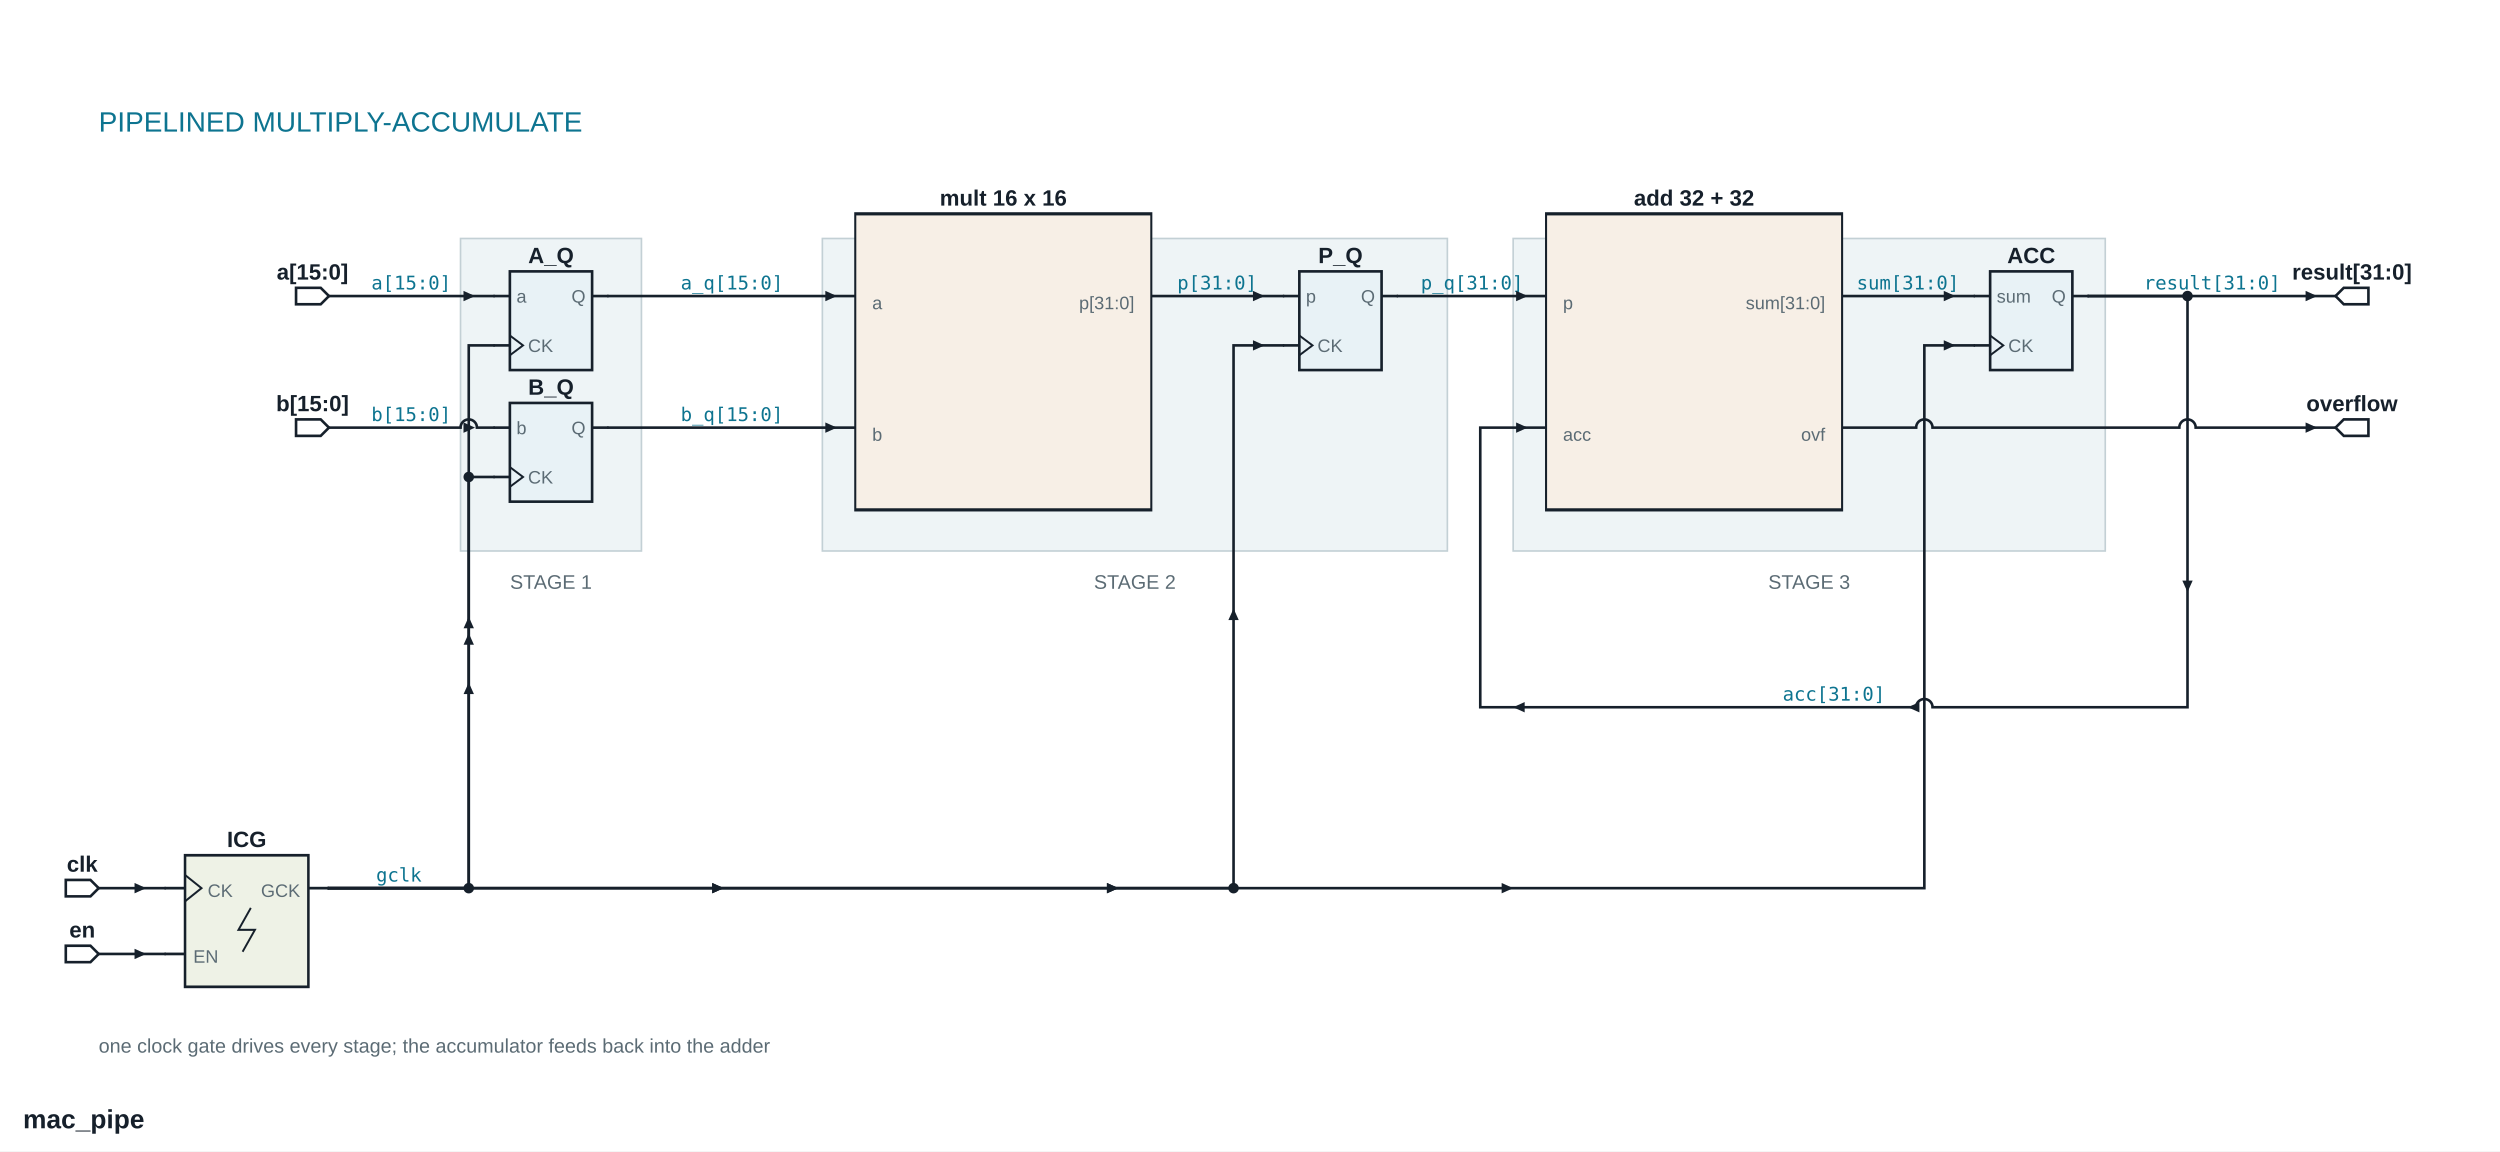
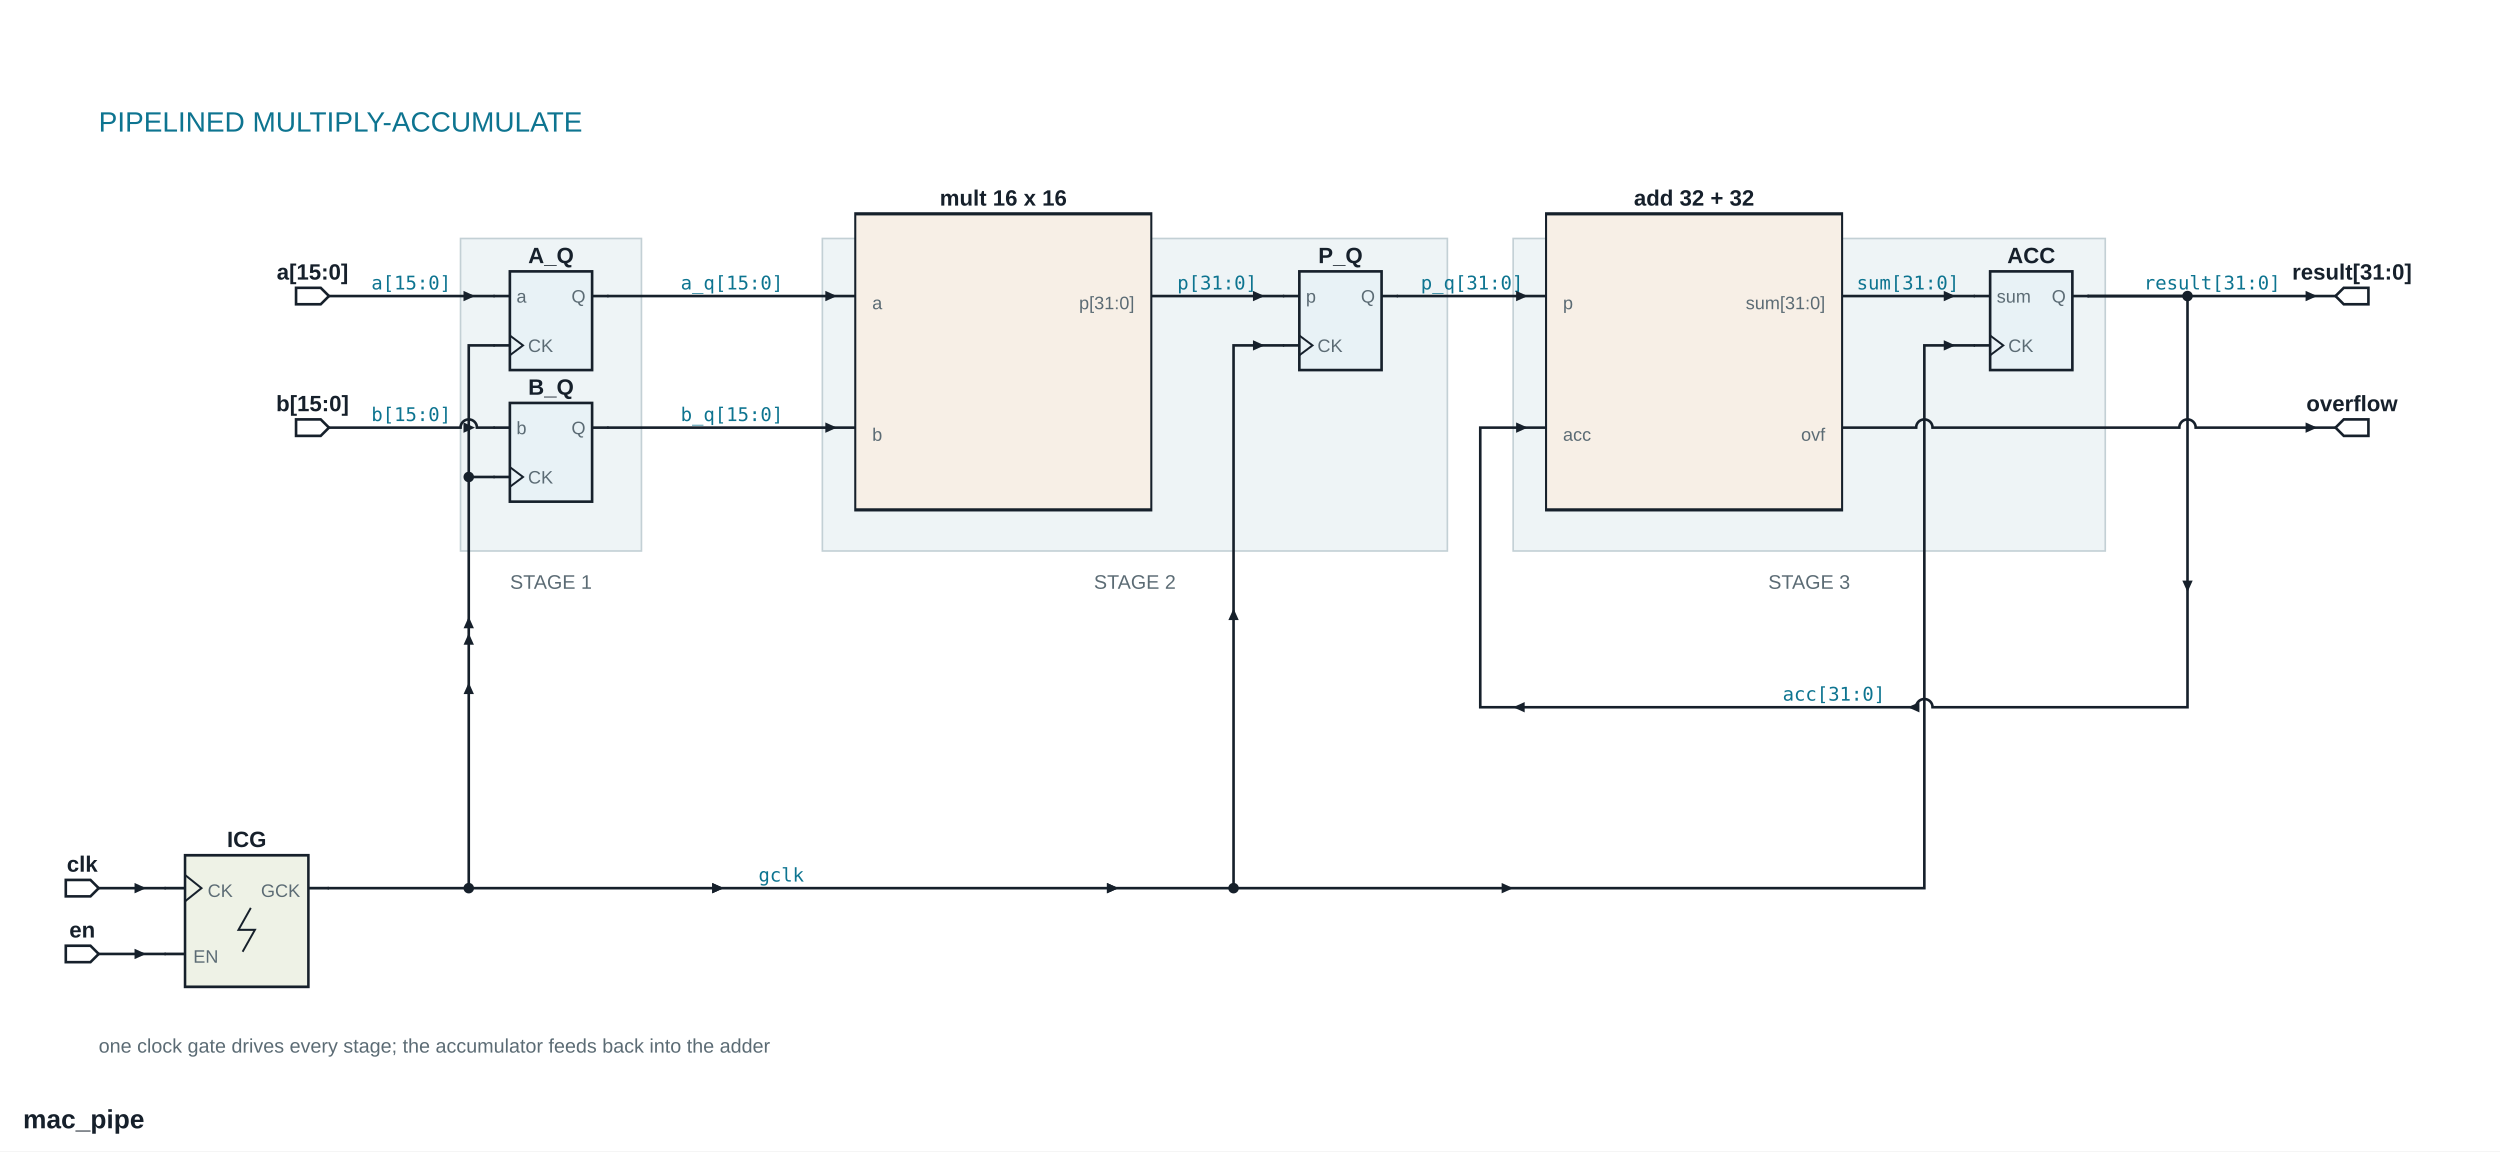
<svg xmlns="http://www.w3.org/2000/svg" width="1520" height="700" viewBox="0 0 1520 700" font-family="'IBM Plex Sans','IBM Plex Sans Text',Arial,Helvetica,sans-serif">
  <rect x="0" y="0" width="1520" height="700" fill="#ffffff" />
  <g class="dl-shapes">
    <rect x="920" y="145" width="360" height="190" fill="#eef4f6" stroke="#c3d0d5" stroke-width="1" />
    <rect x="500" y="145" width="380" height="190" fill="#eef4f6" stroke="#c3d0d5" stroke-width="1" />
    <rect x="280" y="145" width="110" height="190" fill="#eef4f6" stroke="#c3d0d5" stroke-width="1" />
    <text x="335" y="358" text-anchor="middle" font-family="'IBM Plex Sans','IBM Plex Sans Text',Arial,Helvetica,sans-serif" font-size="12" fill="#5b6b74">STAGE 1</text>
    <text x="690" y="358" text-anchor="middle" font-family="'IBM Plex Sans','IBM Plex Sans Text',Arial,Helvetica,sans-serif" font-size="12" fill="#5b6b74">STAGE 2</text>
    <text x="1100" y="358" text-anchor="middle" font-family="'IBM Plex Sans','IBM Plex Sans Text',Arial,Helvetica,sans-serif" font-size="12" fill="#5b6b74">STAGE 3</text>
    <text x="60" y="80" text-anchor="start" font-family="'IBM Plex Sans','IBM Plex Sans Text',Arial,Helvetica,sans-serif" font-size="17" fill="#0d7490">PIPELINED MULTIPLY-ACCUMULATE</text>
    <text x="60" y="640" text-anchor="start" font-family="'IBM Plex Sans','IBM Plex Sans Text',Arial,Helvetica,sans-serif" font-size="12" fill="#5b6b74">one clock gate drives every stage; the accumulator feeds back into the adder</text>
  </g>
  <g class="dl-nets">
    <path class="dl-net" data-id="n1" d="M200 180 L300 180" fill="none" stroke="#16202b" stroke-width="1.6" stroke-linejoin="miter" stroke-linecap="square" />
    <path class="dl-net" data-id="n2" d="M200 260 L280 260 A5 5 0 0 1 290 260 L300 260" fill="none" stroke="#16202b" stroke-width="1.6" stroke-linejoin="miter" stroke-linecap="square" />
    <path class="dl-net" data-id="n3" d="M370 180 L520 180" fill="none" stroke="#16202b" stroke-width="1.6" stroke-linejoin="miter" stroke-linecap="square" />
    <path class="dl-net" data-id="n4" d="M370 260 L520 260" fill="none" stroke="#16202b" stroke-width="1.6" stroke-linejoin="miter" stroke-linecap="square" />
    <path class="dl-net" data-id="n5" d="M700 180 L780 180" fill="none" stroke="#16202b" stroke-width="1.6" stroke-linejoin="miter" stroke-linecap="square" />
    <path class="dl-net" data-id="n6" d="M850 180 L940 180" fill="none" stroke="#16202b" stroke-width="1.6" stroke-linejoin="miter" stroke-linecap="square" />
    <path class="dl-net" data-id="n7" d="M1120 180 L1200 180" fill="none" stroke="#16202b" stroke-width="1.6" stroke-linejoin="miter" stroke-linecap="square" />
    <path class="dl-net" data-id="n8" d="M1270 180 L1420 180" fill="none" stroke="#16202b" stroke-width="1.6" stroke-linejoin="miter" stroke-linecap="square" />
    <path class="dl-net" data-id="n9" d="M1120 260 L1165 260 A5 5 0 0 1 1175 260 L1325 260 A5 5 0 0 1 1335 260 L1420 260" fill="none" stroke="#16202b" stroke-width="1.6" stroke-linejoin="miter" stroke-linecap="square" />
    <path class="dl-net" data-id="n10" d="M1270 180 L1330 180 L1330 430 L1175 430 A5 5 0 0 0 1165 430 L900 430 L900 260 L940 260" fill="none" stroke="#16202b" stroke-width="1.6" stroke-linejoin="miter" stroke-linecap="square" />
    <path class="dl-net" data-id="n11" d="M60 540 L100 540" fill="none" stroke="#16202b" stroke-width="1.6" stroke-linejoin="miter" stroke-linecap="square" />
    <path class="dl-net" data-id="n12" d="M60 580 L100 580" fill="none" stroke="#16202b" stroke-width="1.6" stroke-linejoin="miter" stroke-linecap="square" />
-     <path class="dl-net" data-id="n13" d="M200 540 L285 540 L285 210 L300 210" fill="none" stroke="#16202b" stroke-width="1.6" stroke-linejoin="miter" stroke-linecap="square" />
-     <path class="dl-net" data-id="n14" d="M200 540 L285 540 L285 290 L300 290" fill="none" stroke="#16202b" stroke-width="1.6" stroke-linejoin="miter" stroke-linecap="square" />
-     <path class="dl-net" data-id="n15" d="M200 540 L750 540 L750 210 L780 210" fill="none" stroke="#16202b" stroke-width="1.6" stroke-linejoin="miter" stroke-linecap="square" />
-     <path class="dl-net" data-id="n16" d="M200 540 L1170 540 L1170 210 L1200 210" fill="none" stroke="#16202b" stroke-width="1.6" stroke-linejoin="miter" stroke-linecap="square" />
+     <path class="dl-net" data-id="n13" d="M200 540 L285 540 L285 210 L300 210 M200 540 L285 540 L285 290 L300 290 M200 540 L750 540 L750 210 L780 210 M200 540 L1170 540 L1170 210 L1200 210" fill="none" stroke="#16202b" stroke-width="1.6" stroke-linejoin="miter" stroke-linecap="square" />
    <text x="250" y="176" text-anchor="middle" font-family="'IBM Plex Mono','DejaVu Sans Mono','Courier New',monospace" font-size="11.5" fill="#0d7490">a[15:0]</text>
    <text x="250" y="256" text-anchor="middle" font-family="'IBM Plex Mono','DejaVu Sans Mono','Courier New',monospace" font-size="11.5" fill="#0d7490">b[15:0]</text>
    <text x="445" y="176" text-anchor="middle" font-family="'IBM Plex Mono','DejaVu Sans Mono','Courier New',monospace" font-size="11.5" fill="#0d7490">a_q[15:0]</text>
    <text x="445" y="256" text-anchor="middle" font-family="'IBM Plex Mono','DejaVu Sans Mono','Courier New',monospace" font-size="11.5" fill="#0d7490">b_q[15:0]</text>
    <text x="740" y="176" text-anchor="middle" font-family="'IBM Plex Mono','DejaVu Sans Mono','Courier New',monospace" font-size="11.5" fill="#0d7490">p[31:0]</text>
    <text x="895" y="176" text-anchor="middle" font-family="'IBM Plex Mono','DejaVu Sans Mono','Courier New',monospace" font-size="11.5" fill="#0d7490">p_q[31:0]</text>
    <text x="1160" y="176" text-anchor="middle" font-family="'IBM Plex Mono','DejaVu Sans Mono','Courier New',monospace" font-size="11.5" fill="#0d7490">sum[31:0]</text>
    <text x="1345" y="176" text-anchor="middle" font-family="'IBM Plex Mono','DejaVu Sans Mono','Courier New',monospace" font-size="11.5" fill="#0d7490">result[31:0]</text>
    <text x="1115" y="426" text-anchor="middle" font-family="'IBM Plex Mono','DejaVu Sans Mono','Courier New',monospace" font-size="11.5" fill="#0d7490">acc[31:0]</text>
-     <text x="242.5" y="536" text-anchor="middle" font-family="'IBM Plex Mono','DejaVu Sans Mono','Courier New',monospace" font-size="11.5" fill="#0d7490">gclk</text>
+     <text x="475" y="536" text-anchor="middle" font-family="'IBM Plex Mono','DejaVu Sans Mono','Courier New',monospace" font-size="11.5" fill="#0d7490">gclk</text>
    <polygon points="288.8,180 281.8,183.15 281.8,176.85" fill="#16202b" />
    <polygon points="288.8,260 281.8,263.15 281.8,256.85" fill="#16202b" />
    <polygon points="508.8,180 501.8,183.15 501.8,176.85" fill="#16202b" />
    <polygon points="508.8,260 501.8,263.15 501.8,256.85" fill="#16202b" />
    <polygon points="768.8,180 761.8,183.15 761.8,176.85" fill="#16202b" />
    <polygon points="928.8,180 921.8,183.15 921.8,176.85" fill="#16202b" />
    <polygon points="1188.8,180 1181.8,183.15 1181.8,176.85" fill="#16202b" />
    <polygon points="1408.8,180 1401.8,183.15 1401.8,176.85" fill="#16202b" />
    <polygon points="1408.8,260 1401.8,263.15 1401.8,256.85" fill="#16202b" />
    <polygon points="1330,360 1326.85,353 1333.15,353" fill="#16202b" />
    <polygon points="1160,430 1167,426.85 1167,433.15" fill="#16202b" />
    <polygon points="920,430 927,426.85 927,433.15" fill="#16202b" />
    <polygon points="928.8,260 921.8,263.15 921.8,256.85" fill="#16202b" />
    <polygon points="88.8,540 81.8,543.15 81.8,536.85" fill="#16202b" />
    <polygon points="88.8,580 81.8,583.15 81.8,576.85" fill="#16202b" />
    <polygon points="285,385 288.15,392 281.85,392" fill="#16202b" />
    <polygon points="285,375 288.15,382 281.85,382" fill="#16202b" />
    <polygon points="285,415 288.15,422 281.85,422" fill="#16202b" />
    <polygon points="440,540 433,543.15 433,536.85" fill="#16202b" />
    <polygon points="680,540 673,543.15 673,536.85" fill="#16202b" />
    <polygon points="750,370 753.15,377 746.85,377" fill="#16202b" />
    <polygon points="768.8,210 761.8,213.15 761.8,206.85" fill="#16202b" />
    <polygon points="440,540 433,543.15 433,536.85" fill="#16202b" />
    <polygon points="680,540 673,543.15 673,536.85" fill="#16202b" />
    <polygon points="920,540 913,543.15 913,536.85" fill="#16202b" />
    <polygon points="1188.8,210 1181.8,213.15 1181.8,206.85" fill="#16202b" />
    <circle cx="285" cy="290" r="3.2" fill="#16202b" />
    <circle cx="285" cy="540" r="3.2" fill="#16202b" />
    <circle cx="750" cy="540" r="3.2" fill="#16202b" />
    <circle cx="1330" cy="180" r="3.2" fill="#16202b" />
  </g>
  <g class="dl-cells">
    <g class="dl-cell" data-id="p_clk" data-type="port_in" transform="matrix(1,0,0,1,40,535)">
      <path d="M0 0 H15 L20 5 L15 10 H0 Z" fill="#ffffff" stroke="#16202b" stroke-width="1.6" />
    </g>
    <text x="50" y="530" text-anchor="middle" font-family="'IBM Plex Sans','IBM Plex Sans Text',Arial,Helvetica,sans-serif" font-size="13.5" font-weight="600" fill="#16202b">clk</text>
    <g class="dl-cell" data-id="p_en" data-type="port_in" transform="matrix(1,0,0,1,40,575)">
      <path d="M0 0 H15 L20 5 L15 10 H0 Z" fill="#ffffff" stroke="#16202b" stroke-width="1.6" />
    </g>
    <text x="50" y="570" text-anchor="middle" font-family="'IBM Plex Sans','IBM Plex Sans Text',Arial,Helvetica,sans-serif" font-size="13.5" font-weight="600" fill="#16202b">en</text>
    <g class="dl-cell" data-id="icg1" data-type="icg" transform="matrix(1.25,0,0,1.3333,100,520)">
      <line x1="0" y1="15" x2="10" y2="15" stroke="#16202b" stroke-width="1.239" />
      <line x1="0" y1="45" x2="10" y2="45" stroke="#16202b" stroke-width="1.239" />
      <rect x="10" y="0" width="60" height="60" fill="#eef2e6" stroke="#16202b" stroke-width="1.239" />
      <path d="M10 9 L18 15 L10 21" fill="none" stroke="#16202b" stroke-width="0.929" />
      <path d="M42 24 L36 34 H44 L38 44" fill="none" stroke="#16202b" stroke-width="0.929" />
      <line x1="70" y1="15" x2="80" y2="15" stroke="#16202b" stroke-width="1.239" />
    </g>
    <text x="126.25" y="545.333" text-anchor="start" font-family="'IBM Plex Sans','IBM Plex Sans Text',Arial,Helvetica,sans-serif" font-size="11" fill="#5b6b74">CK</text>
    <text x="117.5" y="585.333" text-anchor="start" font-family="'IBM Plex Sans','IBM Plex Sans Text',Arial,Helvetica,sans-serif" font-size="11" fill="#5b6b74">EN</text>
    <text x="182.5" y="545.333" text-anchor="end" font-family="'IBM Plex Sans','IBM Plex Sans Text',Arial,Helvetica,sans-serif" font-size="11" fill="#5b6b74">GCK</text>
    <text x="150" y="515" text-anchor="middle" font-family="'IBM Plex Sans','IBM Plex Sans Text',Arial,Helvetica,sans-serif" font-size="13.5" font-weight="600" fill="#16202b">ICG</text>
    <g class="dl-cell" data-id="p_a" data-type="port_in" transform="matrix(1,0,0,1,180,175)">
      <path d="M0 0 H15 L20 5 L15 10 H0 Z" fill="#ffffff" stroke="#16202b" stroke-width="1.6" />
    </g>
    <text x="190" y="170" text-anchor="middle" font-family="'IBM Plex Sans','IBM Plex Sans Text',Arial,Helvetica,sans-serif" font-size="13.5" font-weight="600" fill="#16202b">a[15:0]</text>
    <g class="dl-cell" data-id="p_b" data-type="port_in" transform="matrix(1,0,0,1,180,255)">
      <path d="M0 0 H15 L20 5 L15 10 H0 Z" fill="#ffffff" stroke="#16202b" stroke-width="1.6" />
    </g>
    <text x="190" y="250" text-anchor="middle" font-family="'IBM Plex Sans','IBM Plex Sans Text',Arial,Helvetica,sans-serif" font-size="13.5" font-weight="600" fill="#16202b">b[15:0]</text>
    <g class="dl-cell" data-id="r_a" data-type="reg" transform="matrix(1,0,0,1,300,165)">
      <line x1="0" y1="15" x2="10" y2="15" stroke="#16202b" stroke-width="1.6" />
      <line x1="0" y1="45" x2="10" y2="45" stroke="#16202b" stroke-width="1.6" />
      <rect x="10" y="0" width="50" height="60" fill="#e8f2f6" stroke="#16202b" stroke-width="1.6" />
      <path d="M10 39 L18 45 L10 51" fill="none" stroke="#16202b" stroke-width="1.2" />
      <line x1="60" y1="15" x2="70" y2="15" stroke="#16202b" stroke-width="1.6" />
    </g>
    <text x="314" y="184" text-anchor="start" font-family="'IBM Plex Sans','IBM Plex Sans Text',Arial,Helvetica,sans-serif" font-size="11" fill="#5b6b74">a</text>
    <text x="321" y="214" text-anchor="start" font-family="'IBM Plex Sans','IBM Plex Sans Text',Arial,Helvetica,sans-serif" font-size="11" fill="#5b6b74">CK</text>
    <text x="356" y="184" text-anchor="end" font-family="'IBM Plex Sans','IBM Plex Sans Text',Arial,Helvetica,sans-serif" font-size="11" fill="#5b6b74">Q</text>
    <text x="335" y="160" text-anchor="middle" font-family="'IBM Plex Sans','IBM Plex Sans Text',Arial,Helvetica,sans-serif" font-size="13.5" font-weight="600" fill="#16202b">A_Q</text>
    <g class="dl-cell" data-id="r_b" data-type="reg" transform="matrix(1,0,0,1,300,245)">
      <line x1="0" y1="15" x2="10" y2="15" stroke="#16202b" stroke-width="1.6" />
      <line x1="0" y1="45" x2="10" y2="45" stroke="#16202b" stroke-width="1.6" />
      <rect x="10" y="0" width="50" height="60" fill="#e8f2f6" stroke="#16202b" stroke-width="1.6" />
      <path d="M10 39 L18 45 L10 51" fill="none" stroke="#16202b" stroke-width="1.2" />
      <line x1="60" y1="15" x2="70" y2="15" stroke="#16202b" stroke-width="1.6" />
    </g>
    <text x="314" y="264" text-anchor="start" font-family="'IBM Plex Sans','IBM Plex Sans Text',Arial,Helvetica,sans-serif" font-size="11" fill="#5b6b74">b</text>
    <text x="321" y="294" text-anchor="start" font-family="'IBM Plex Sans','IBM Plex Sans Text',Arial,Helvetica,sans-serif" font-size="11" fill="#5b6b74">CK</text>
    <text x="356" y="264" text-anchor="end" font-family="'IBM Plex Sans','IBM Plex Sans Text',Arial,Helvetica,sans-serif" font-size="11" fill="#5b6b74">Q</text>
    <text x="335" y="240" text-anchor="middle" font-family="'IBM Plex Sans','IBM Plex Sans Text',Arial,Helvetica,sans-serif" font-size="13.5" font-weight="600" fill="#16202b">B_Q</text>
    <g class="dl-cell" data-id="mult" data-type="block" transform="matrix(1.2857,0,0,2,520,130)">
      <rect x="0" y="0" width="140" height="90" fill="#f7efe6" stroke="#16202b" stroke-width="0.974" />
    </g>
    <text x="530.286" y="188" text-anchor="start" font-family="'IBM Plex Sans','IBM Plex Sans Text',Arial,Helvetica,sans-serif" font-size="11" fill="#5b6b74">a</text>
    <text x="530.286" y="268" text-anchor="start" font-family="'IBM Plex Sans','IBM Plex Sans Text',Arial,Helvetica,sans-serif" font-size="11" fill="#5b6b74">b</text>
    <text x="689.714" y="188" text-anchor="end" font-family="'IBM Plex Sans','IBM Plex Sans Text',Arial,Helvetica,sans-serif" font-size="11" fill="#5b6b74">p[31:0]</text>
    <text x="610" y="125" text-anchor="middle" font-family="'IBM Plex Sans','IBM Plex Sans Text',Arial,Helvetica,sans-serif" font-size="13.5" font-weight="600" fill="#16202b">mult 16 x 16</text>
    <g class="dl-cell" data-id="r_p" data-type="reg" transform="matrix(1,0,0,1,780,165)">
      <line x1="0" y1="15" x2="10" y2="15" stroke="#16202b" stroke-width="1.6" />
      <line x1="0" y1="45" x2="10" y2="45" stroke="#16202b" stroke-width="1.6" />
      <rect x="10" y="0" width="50" height="60" fill="#e8f2f6" stroke="#16202b" stroke-width="1.6" />
      <path d="M10 39 L18 45 L10 51" fill="none" stroke="#16202b" stroke-width="1.2" />
      <line x1="60" y1="15" x2="70" y2="15" stroke="#16202b" stroke-width="1.6" />
    </g>
    <text x="794" y="184" text-anchor="start" font-family="'IBM Plex Sans','IBM Plex Sans Text',Arial,Helvetica,sans-serif" font-size="11" fill="#5b6b74">p</text>
    <text x="801" y="214" text-anchor="start" font-family="'IBM Plex Sans','IBM Plex Sans Text',Arial,Helvetica,sans-serif" font-size="11" fill="#5b6b74">CK</text>
    <text x="836" y="184" text-anchor="end" font-family="'IBM Plex Sans','IBM Plex Sans Text',Arial,Helvetica,sans-serif" font-size="11" fill="#5b6b74">Q</text>
    <text x="815" y="160" text-anchor="middle" font-family="'IBM Plex Sans','IBM Plex Sans Text',Arial,Helvetica,sans-serif" font-size="13.5" font-weight="600" fill="#16202b">P_Q</text>
    <g class="dl-cell" data-id="add" data-type="block" transform="matrix(1.2857,0,0,2,940,130)">
      <rect x="0" y="0" width="140" height="90" fill="#f7efe6" stroke="#16202b" stroke-width="0.974" />
    </g>
    <text x="950.286" y="188" text-anchor="start" font-family="'IBM Plex Sans','IBM Plex Sans Text',Arial,Helvetica,sans-serif" font-size="11" fill="#5b6b74">p</text>
    <text x="950.286" y="268" text-anchor="start" font-family="'IBM Plex Sans','IBM Plex Sans Text',Arial,Helvetica,sans-serif" font-size="11" fill="#5b6b74">acc</text>
    <text x="1109.714" y="188" text-anchor="end" font-family="'IBM Plex Sans','IBM Plex Sans Text',Arial,Helvetica,sans-serif" font-size="11" fill="#5b6b74">sum[31:0]</text>
    <text x="1109.714" y="268" text-anchor="end" font-family="'IBM Plex Sans','IBM Plex Sans Text',Arial,Helvetica,sans-serif" font-size="11" fill="#5b6b74">ovf</text>
    <text x="1030" y="125" text-anchor="middle" font-family="'IBM Plex Sans','IBM Plex Sans Text',Arial,Helvetica,sans-serif" font-size="13.5" font-weight="600" fill="#16202b">add 32 + 32</text>
    <g class="dl-cell" data-id="r_acc" data-type="reg" transform="matrix(1,0,0,1,1200,165)">
      <line x1="0" y1="15" x2="10" y2="15" stroke="#16202b" stroke-width="1.6" />
      <line x1="0" y1="45" x2="10" y2="45" stroke="#16202b" stroke-width="1.6" />
      <rect x="10" y="0" width="50" height="60" fill="#e8f2f6" stroke="#16202b" stroke-width="1.6" />
      <path d="M10 39 L18 45 L10 51" fill="none" stroke="#16202b" stroke-width="1.2" />
      <line x1="60" y1="15" x2="70" y2="15" stroke="#16202b" stroke-width="1.6" />
    </g>
    <text x="1214" y="184" text-anchor="start" font-family="'IBM Plex Sans','IBM Plex Sans Text',Arial,Helvetica,sans-serif" font-size="11" fill="#5b6b74">sum</text>
    <text x="1221" y="214" text-anchor="start" font-family="'IBM Plex Sans','IBM Plex Sans Text',Arial,Helvetica,sans-serif" font-size="11" fill="#5b6b74">CK</text>
    <text x="1256" y="184" text-anchor="end" font-family="'IBM Plex Sans','IBM Plex Sans Text',Arial,Helvetica,sans-serif" font-size="11" fill="#5b6b74">Q</text>
    <text x="1235" y="160" text-anchor="middle" font-family="'IBM Plex Sans','IBM Plex Sans Text',Arial,Helvetica,sans-serif" font-size="13.5" font-weight="600" fill="#16202b">ACC</text>
    <g class="dl-cell" data-id="p_res" data-type="port_out" transform="matrix(1,0,0,1,1420,175)">
      <path d="M20 0 H5 L0 5 L5 10 H20 Z" fill="#ffffff" stroke="#16202b" stroke-width="1.6" />
    </g>
    <text x="1430" y="170" text-anchor="middle" font-family="'IBM Plex Sans','IBM Plex Sans Text',Arial,Helvetica,sans-serif" font-size="13.5" font-weight="600" fill="#16202b">result[31:0]</text>
    <g class="dl-cell" data-id="p_ovf" data-type="port_out" transform="matrix(1,0,0,1,1420,255)">
      <path d="M20 0 H5 L0 5 L5 10 H20 Z" fill="#ffffff" stroke="#16202b" stroke-width="1.6" />
    </g>
    <text x="1430" y="250" text-anchor="middle" font-family="'IBM Plex Sans','IBM Plex Sans Text',Arial,Helvetica,sans-serif" font-size="13.5" font-weight="600" fill="#16202b">overflow</text>
  </g>
  <text x="14" y="686" font-family="'IBM Plex Sans','IBM Plex Sans Text',Arial,Helvetica,sans-serif" font-size="16" font-weight="600" fill="#16202b">mac_pipe</text>
</svg>
